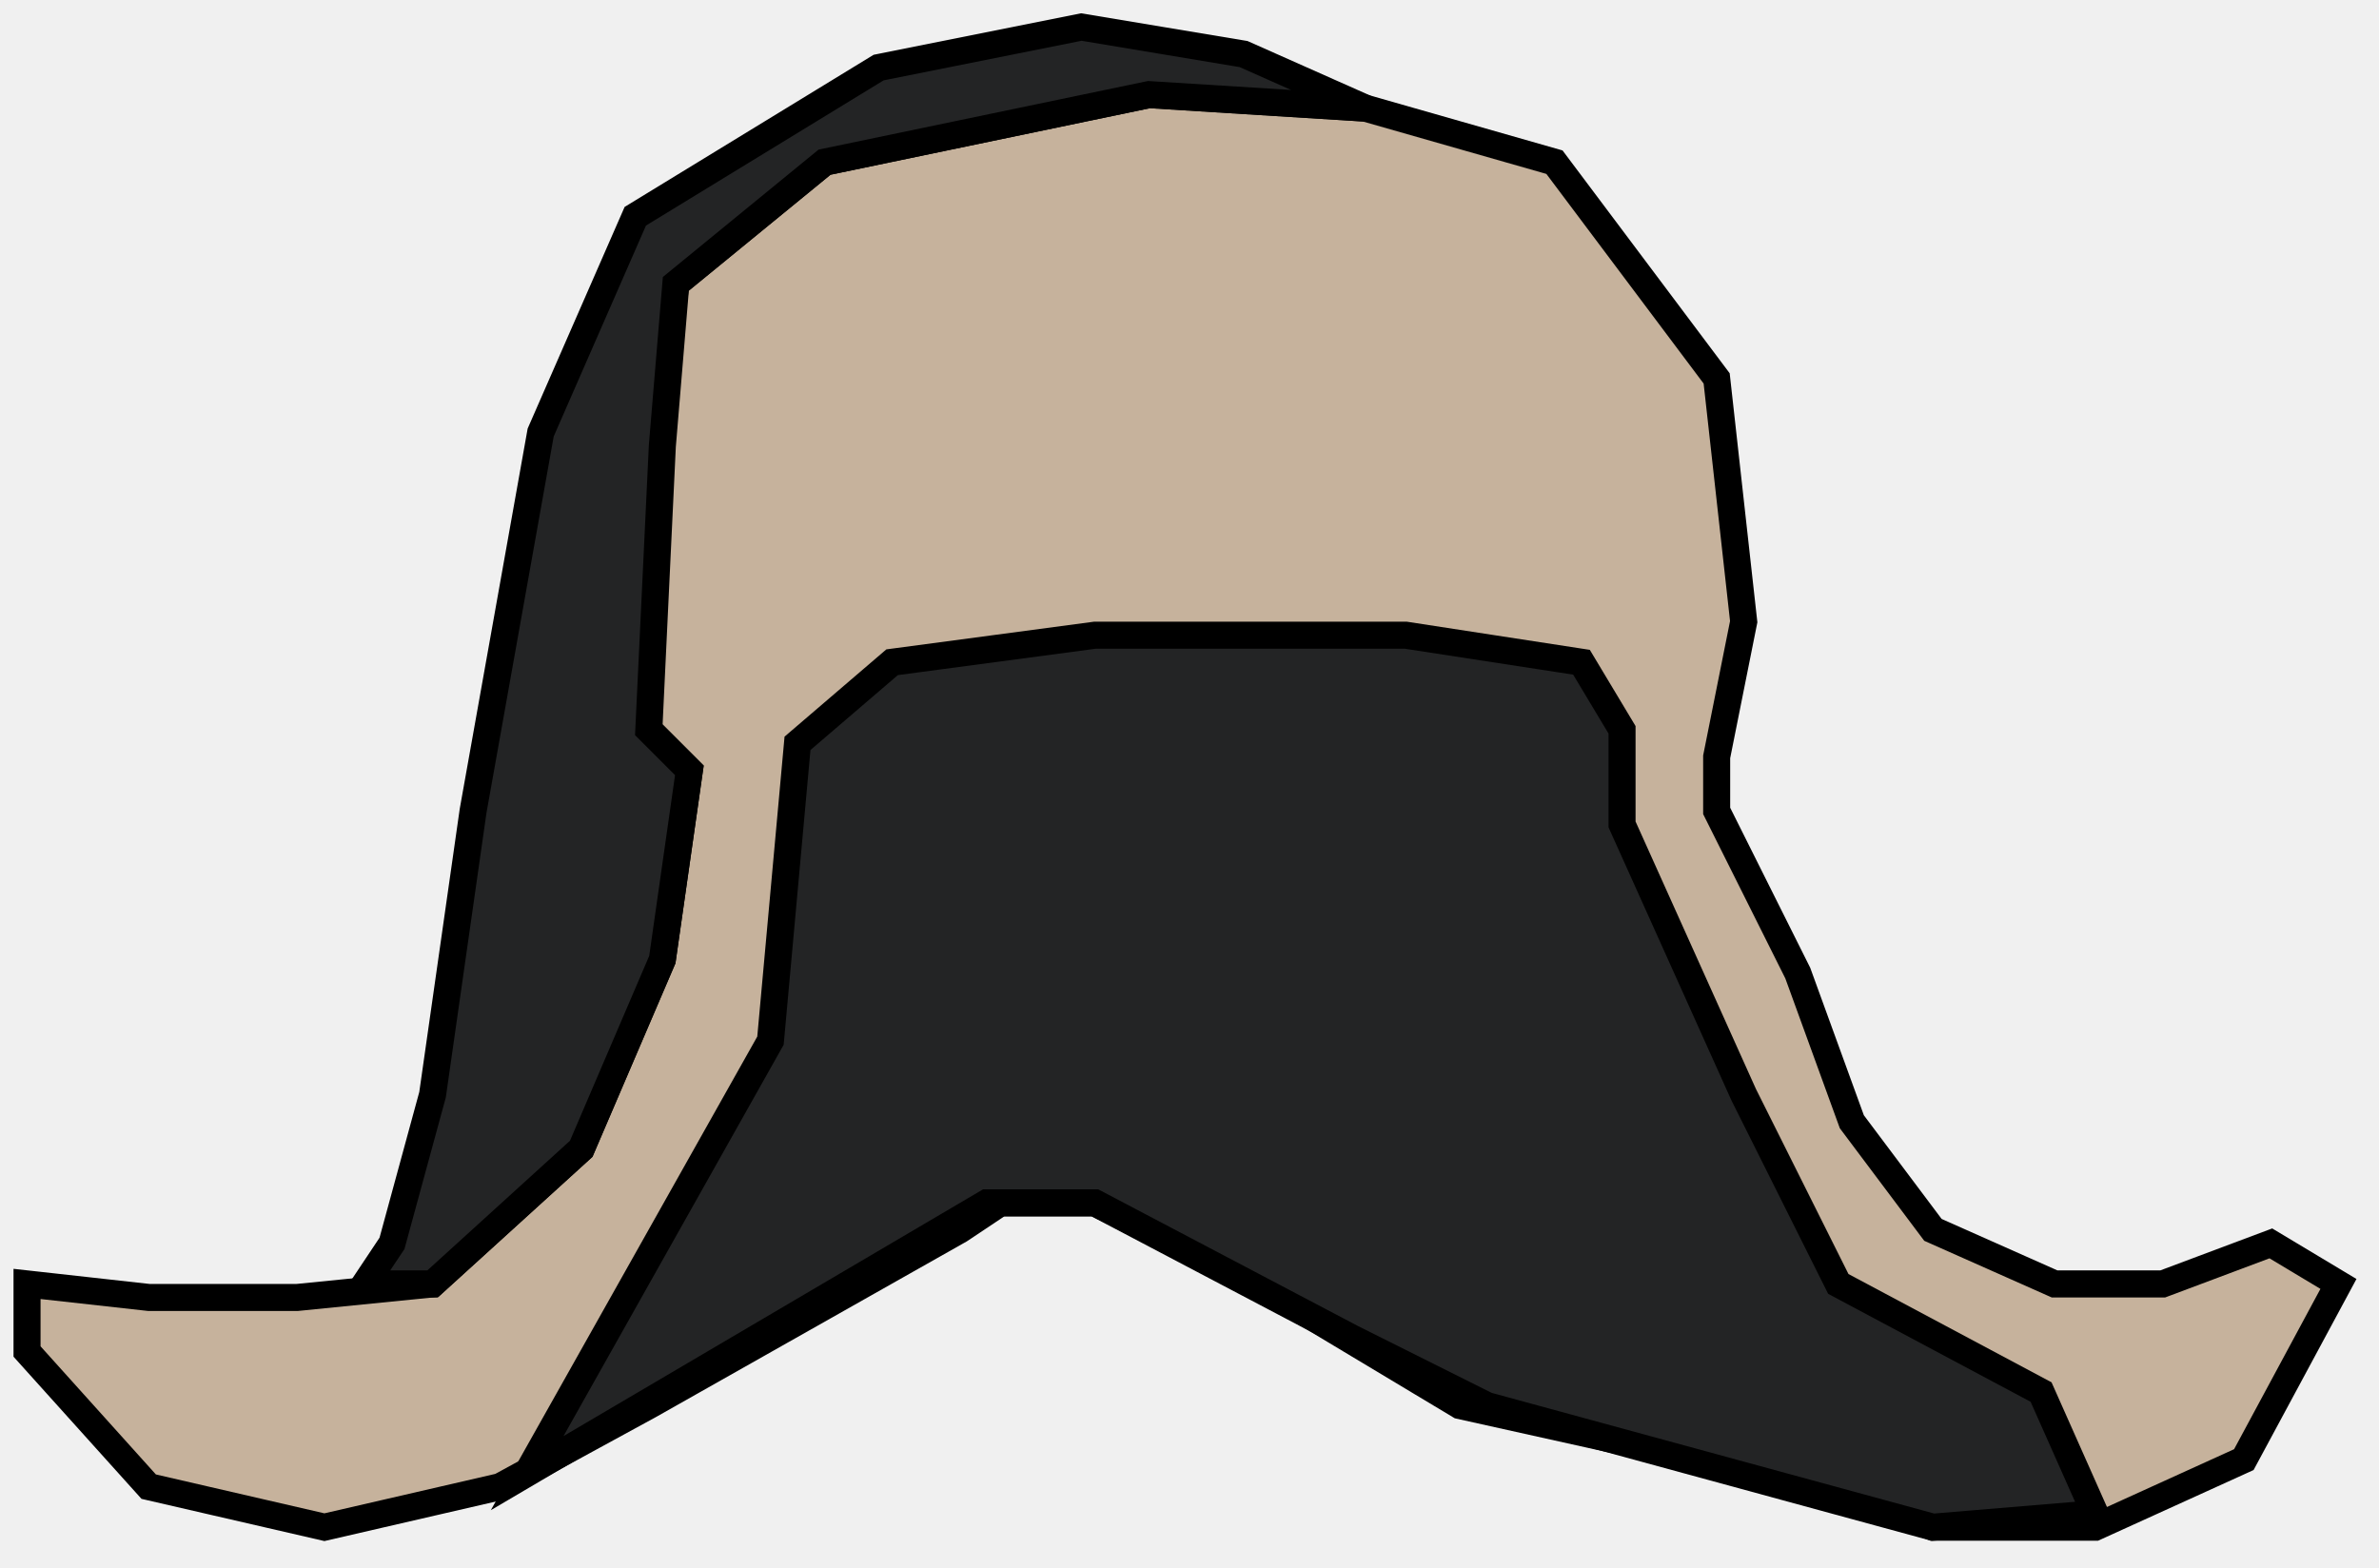
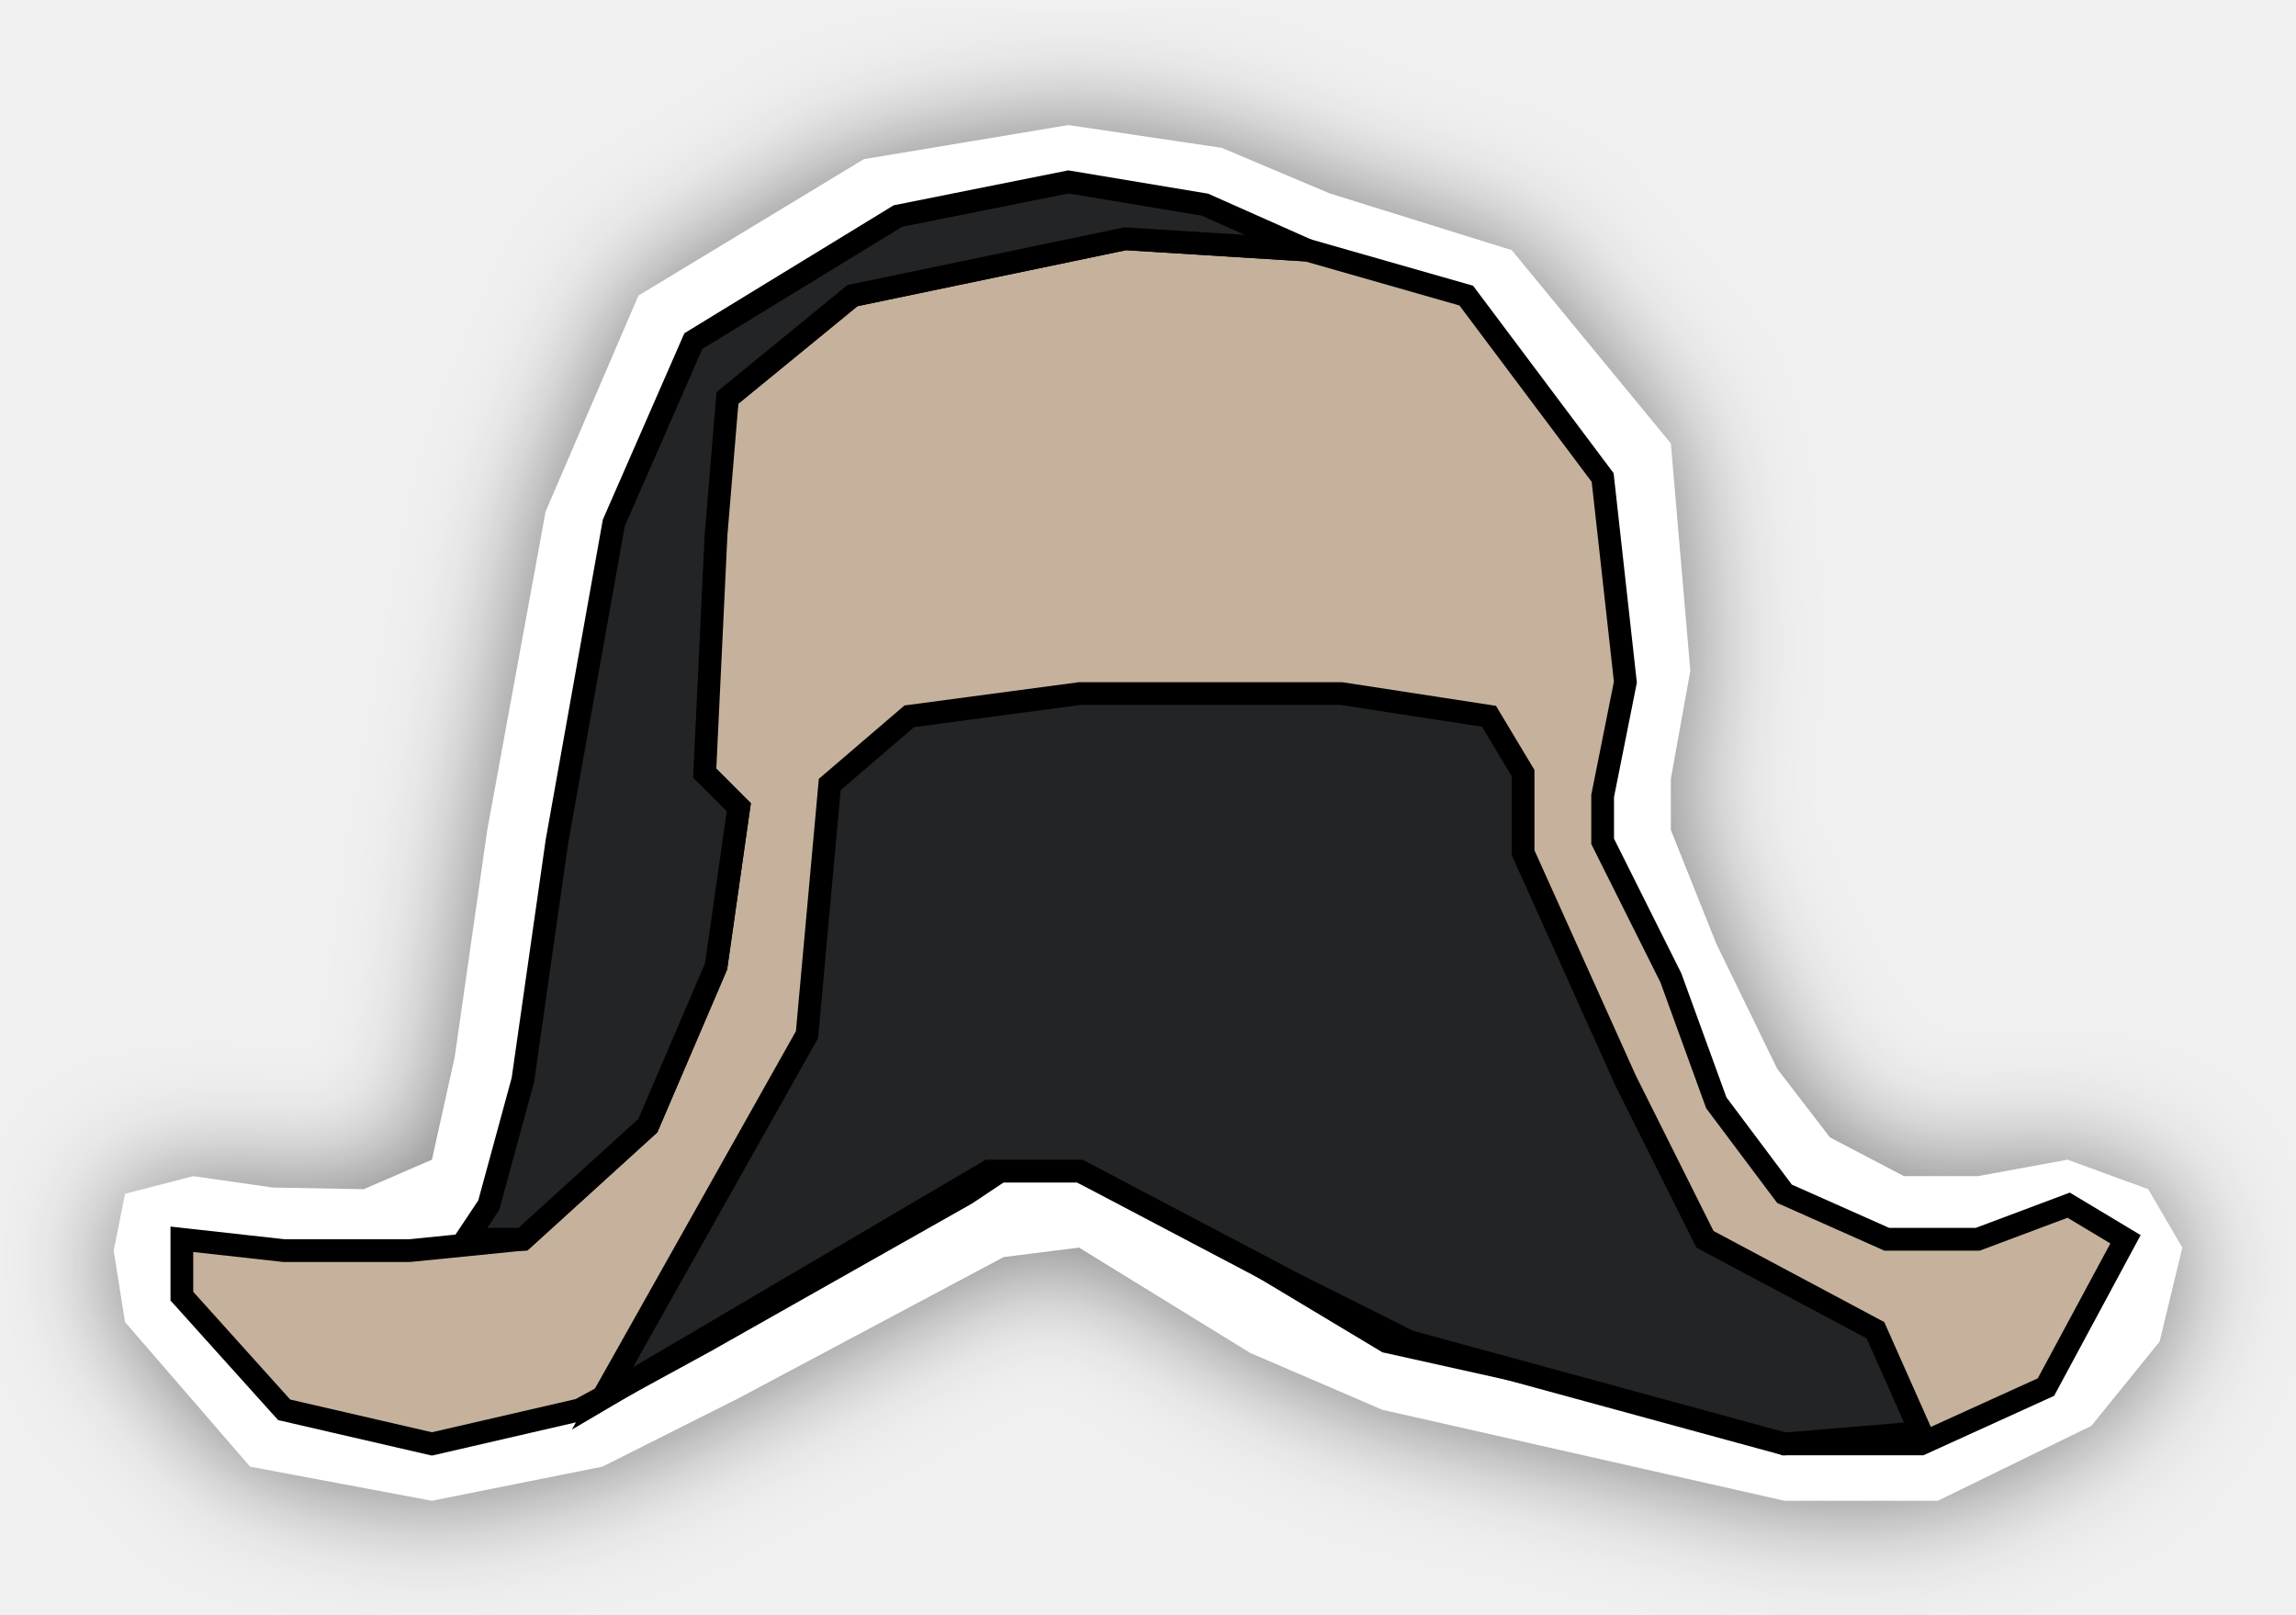
- <svg xmlns="http://www.w3.org/2000/svg" width="88" height="58" viewBox="0 0 88 58" fill="none">
-   <path d="M1 50V47.5L5.5 48H11L16 47.5L21.5 42.5L24.5 35.5L25.5 28.5L24 27V18.5L25 10.5L30.5 6L42.5 3.5L50.5 4L57.5 6L63.5 14L64.5 23L63.5 28V30L66.5 36L68.5 41.5L71.5 45.5L76 47.5H80L84 46L86.5 47.5L83 54L77.5 56.5H71.5L67.5 55L54 52L46.5 47.5L40.5 44.5H37L35.5 45.5L24 52L18.5 55L12 56.5L5.5 55L1 50Z" fill="#C6B29C" stroke="black" />
-   <path d="M33 24.5L29.5 27.5L28.5 38.5L19.5 54.5L36.5 44.5H40.5L50 49.5L55 52L71.5 56.5L77.5 56L75.5 51.5L68 47.5L64.5 40.5L60 30.5V27L58.5 24.5L52 23.5H40.5L33 24.5Z" fill="#232425" stroke="black" />
-   <path d="M16 40.5L14.5 46L13.5 47.5H16L21.5 42.5L24.5 35.5L25.5 28.5L24 27L24.5 16.5L25 10.5L30.5 6L42.5 3.5L50.5 4L46 2L40 1L32.5 2.5L23.5 8L20 16L17.5 30L16 40.5Z" fill="#232425" stroke="black" />
+ <svg xmlns="http://www.w3.org/2000/svg" width="101" height="71" viewBox="0 0 101 71" fill="none">
+   <g filter="url(#filter0_d)">
+     <path d="M73.5 34.252V36.5L75.5 41.5L78.178 47L80.5 50.02L83.757 51.724H87L90.95 51L94.5 52.297L96 54.866L95 59L92 62.704L85.243 66H78.5L60.812 62L55 59.5L47.467 54.866L44.151 55.282L32.471 61.5L26.5 64.5L19 66L11 64.5L5.5 58.14L5 55L5.5 52.5L8.5 51.724L12 52.224L16 52.297L19 51L20 46.5L21.434 36.5L24 22.5L28.083 13L38 7L47 5.5L53.741 6.5L58.5 8.508L66.5 11L73.5 19.5L74.357 29.5L73.5 34.252Z" fill="white" />
+   </g>
+   <path d="M8 57V54.5L12.5 55H18L23 54.5L28.5 49.5L31.5 42.5L32.5 35.5L31 34V25.5L32 17.5L37.5 13L49.5 10.5L57.5 11L64.5 13L70.5 21L71.5 30L70.5 35V37L73.5 43L75.5 48.5L78.5 52.5L83 54.5H87L91 53L93.5 54.5L90 61L84.5 63.5H78.5L74.5 62L61 59L53.5 54.5L47.5 51.5H44L42.5 52.5L31 59L25.5 62L19 63.5L12.5 62L8 57Z" fill="#C6B29C" />
+   <path fill-rule="evenodd" clip-rule="evenodd" d="M49.464 9.997L57.585 10.504L64.799 12.565L70.982 20.809L72.005 30.022L71 35.05V36.882L73.96 42.802L75.945 48.259L78.822 52.096L83.106 54H86.909L91.05 52.447L94.166 54.317L90.36 61.385L84.608 64H78.409L74.357 62.48L60.812 59.471L53.259 54.939L47.382 52H44.151L42.762 52.926L31.239 59.439L25.679 62.472L19 64.013L12.234 62.452L7.5 57.192V53.941L12.528 54.5H17.975L22.786 54.019L28.083 49.203L31.014 42.364L31.97 35.677L30.5 34.207V25.469L31.529 17.24L37.278 12.536L49.464 9.997ZM49.536 11.003L37.722 13.464L32.471 17.76L31.5 25.531V33.793L33.03 35.323L31.986 42.636L28.917 49.797L23.214 54.981L18.025 55.5H12.472L8.5 55.059V56.808L12.766 61.548L19 62.987L25.321 61.528L30.761 58.561L42.238 52.074L43.849 51H47.618L53.741 54.061L61.188 58.529L74.643 61.52L78.591 63H84.392L89.64 60.615L92.834 54.683L90.95 53.553L87.091 55H82.894L78.178 52.904L75.055 48.741L73.04 43.198L70 37.118V34.95L70.995 29.978L70.018 21.191L64.201 13.435L57.415 11.496L49.536 11.003Z" fill="black" />
+   <path d="M40 31.5L36.5 34.5L35.5 45.5L26.5 61.5L43.5 51.5H47.5L57 56.5L62 59L78.5 63.5L84.5 63L82.5 58.5L75 54.5L71.5 47.5L67 37.5V34L65.5 31.5L59 30.5H47.5L40 31.5Z" fill="#232425" />
+   <path fill-rule="evenodd" clip-rule="evenodd" d="M47.467 30H59.038L65.808 31.041L67.5 33.861V37.393L71.952 47.285L75.376 54.134L82.887 58.14L85.243 63.44L78.454 64.006L61.821 59.469L56.767 56.943L47.377 52H43.636L25.155 62.871L35.012 45.348L36.02 34.252L39.787 31.024L47.467 30ZM47.533 31L40.213 31.976L36.98 34.748L35.988 45.652L27.845 60.129L43.364 51H47.623L57.228 56.055L62.179 58.531L78.546 62.994L83.757 62.56L82.113 58.86L74.624 54.866L71.048 47.715L66.5 37.607V34.139L65.192 31.959L58.962 31H47.533Z" fill="black" />
+   <path d="M23 47.5L21.5 53L20.5 54.5H23L28.5 49.5L31.5 42.5L32.5 35.5L31 34L31.5 23.5L32 17.5L37.5 13L49.5 10.5L57.5 11L53 9L47 8L39.5 9.5L30.5 15L27 23L24.5 37L23 47.5Z" fill="#232425" />
+   <path fill-rule="evenodd" clip-rule="evenodd" d="M46.992 7.492L53.145 8.517L57.703 10.543L57.469 11.499L49.536 11.003L37.722 13.464L32.481 17.753L31.999 23.533L31.51 33.803L33.03 35.323L31.986 42.636L28.917 49.797L23.193 55H19.566L21.039 52.79L22.509 47.398L24.006 36.921L26.518 22.854L30.105 14.655L39.315 9.027L46.992 7.492ZM47.008 8.508L39.685 9.973L30.895 15.345L27.482 23.146L24.994 37.079L23.491 47.602L21.961 53.21L21.434 54H22.807L28.083 49.203L31.014 42.364L31.97 35.677L30.49 34.197L31.001 23.467L31.519 17.247L37.278 12.536L49.464 9.997L54.756 10.328L52.855 9.483L47.008 8.508Z" fill="black" />
+   <defs>
+     <filter id="filter0_d" x="0" y="0.5" width="101" height="70.5" filterUnits="userSpaceOnUse" color-interpolation-filters="sRGB">
+       <feFlood flood-opacity="0" result="BackgroundImageFix" />
+       <feColorMatrix in="SourceAlpha" type="matrix" values="0 0 0 0 0 0 0 0 0 0 0 0 0 0 0 0 0 0 127 0" />
+       <feOffset />
+       <feGaussianBlur stdDeviation="2.5" />
+       <feColorMatrix type="matrix" values="0 0 0 0 0 0 0 0 0 0 0 0 0 0 0 0 0 0 0.5 0" />
+       <feBlend mode="normal" in2="BackgroundImageFix" result="effect1_dropShadow" />
+       <feBlend mode="normal" in="SourceGraphic" in2="effect1_dropShadow" result="shape" />
+     </filter>
+   </defs>
</svg>
